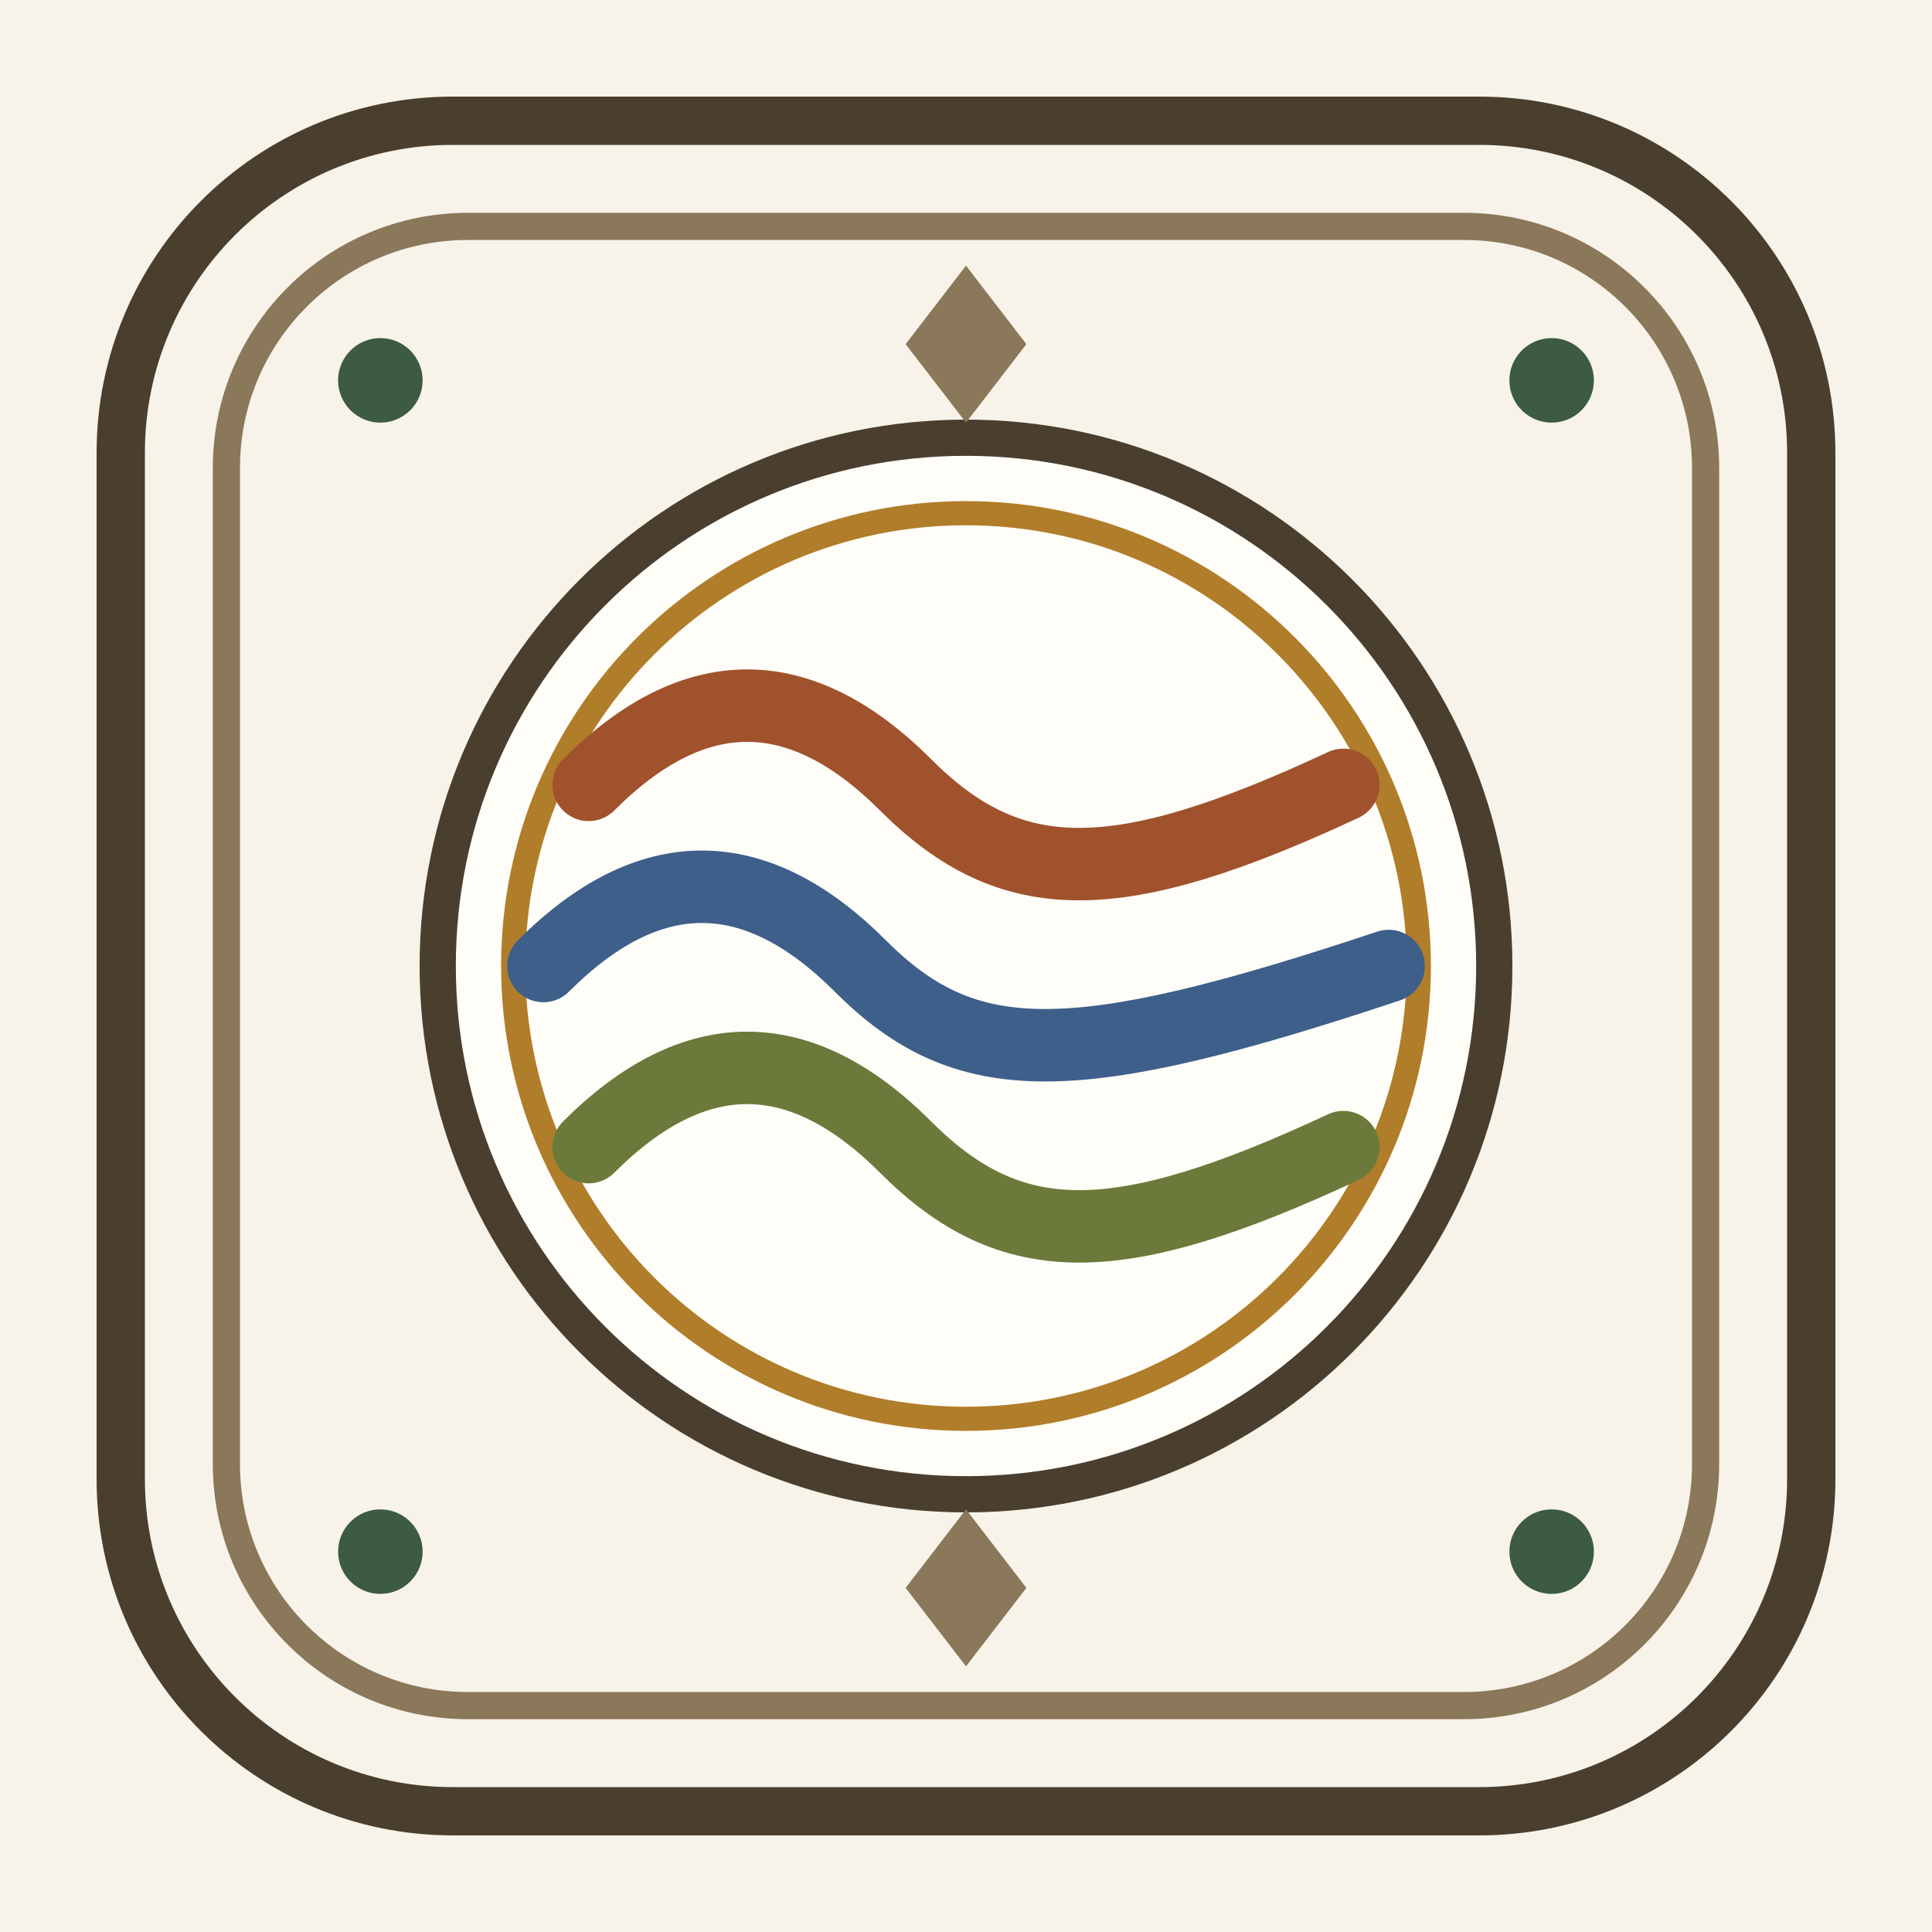
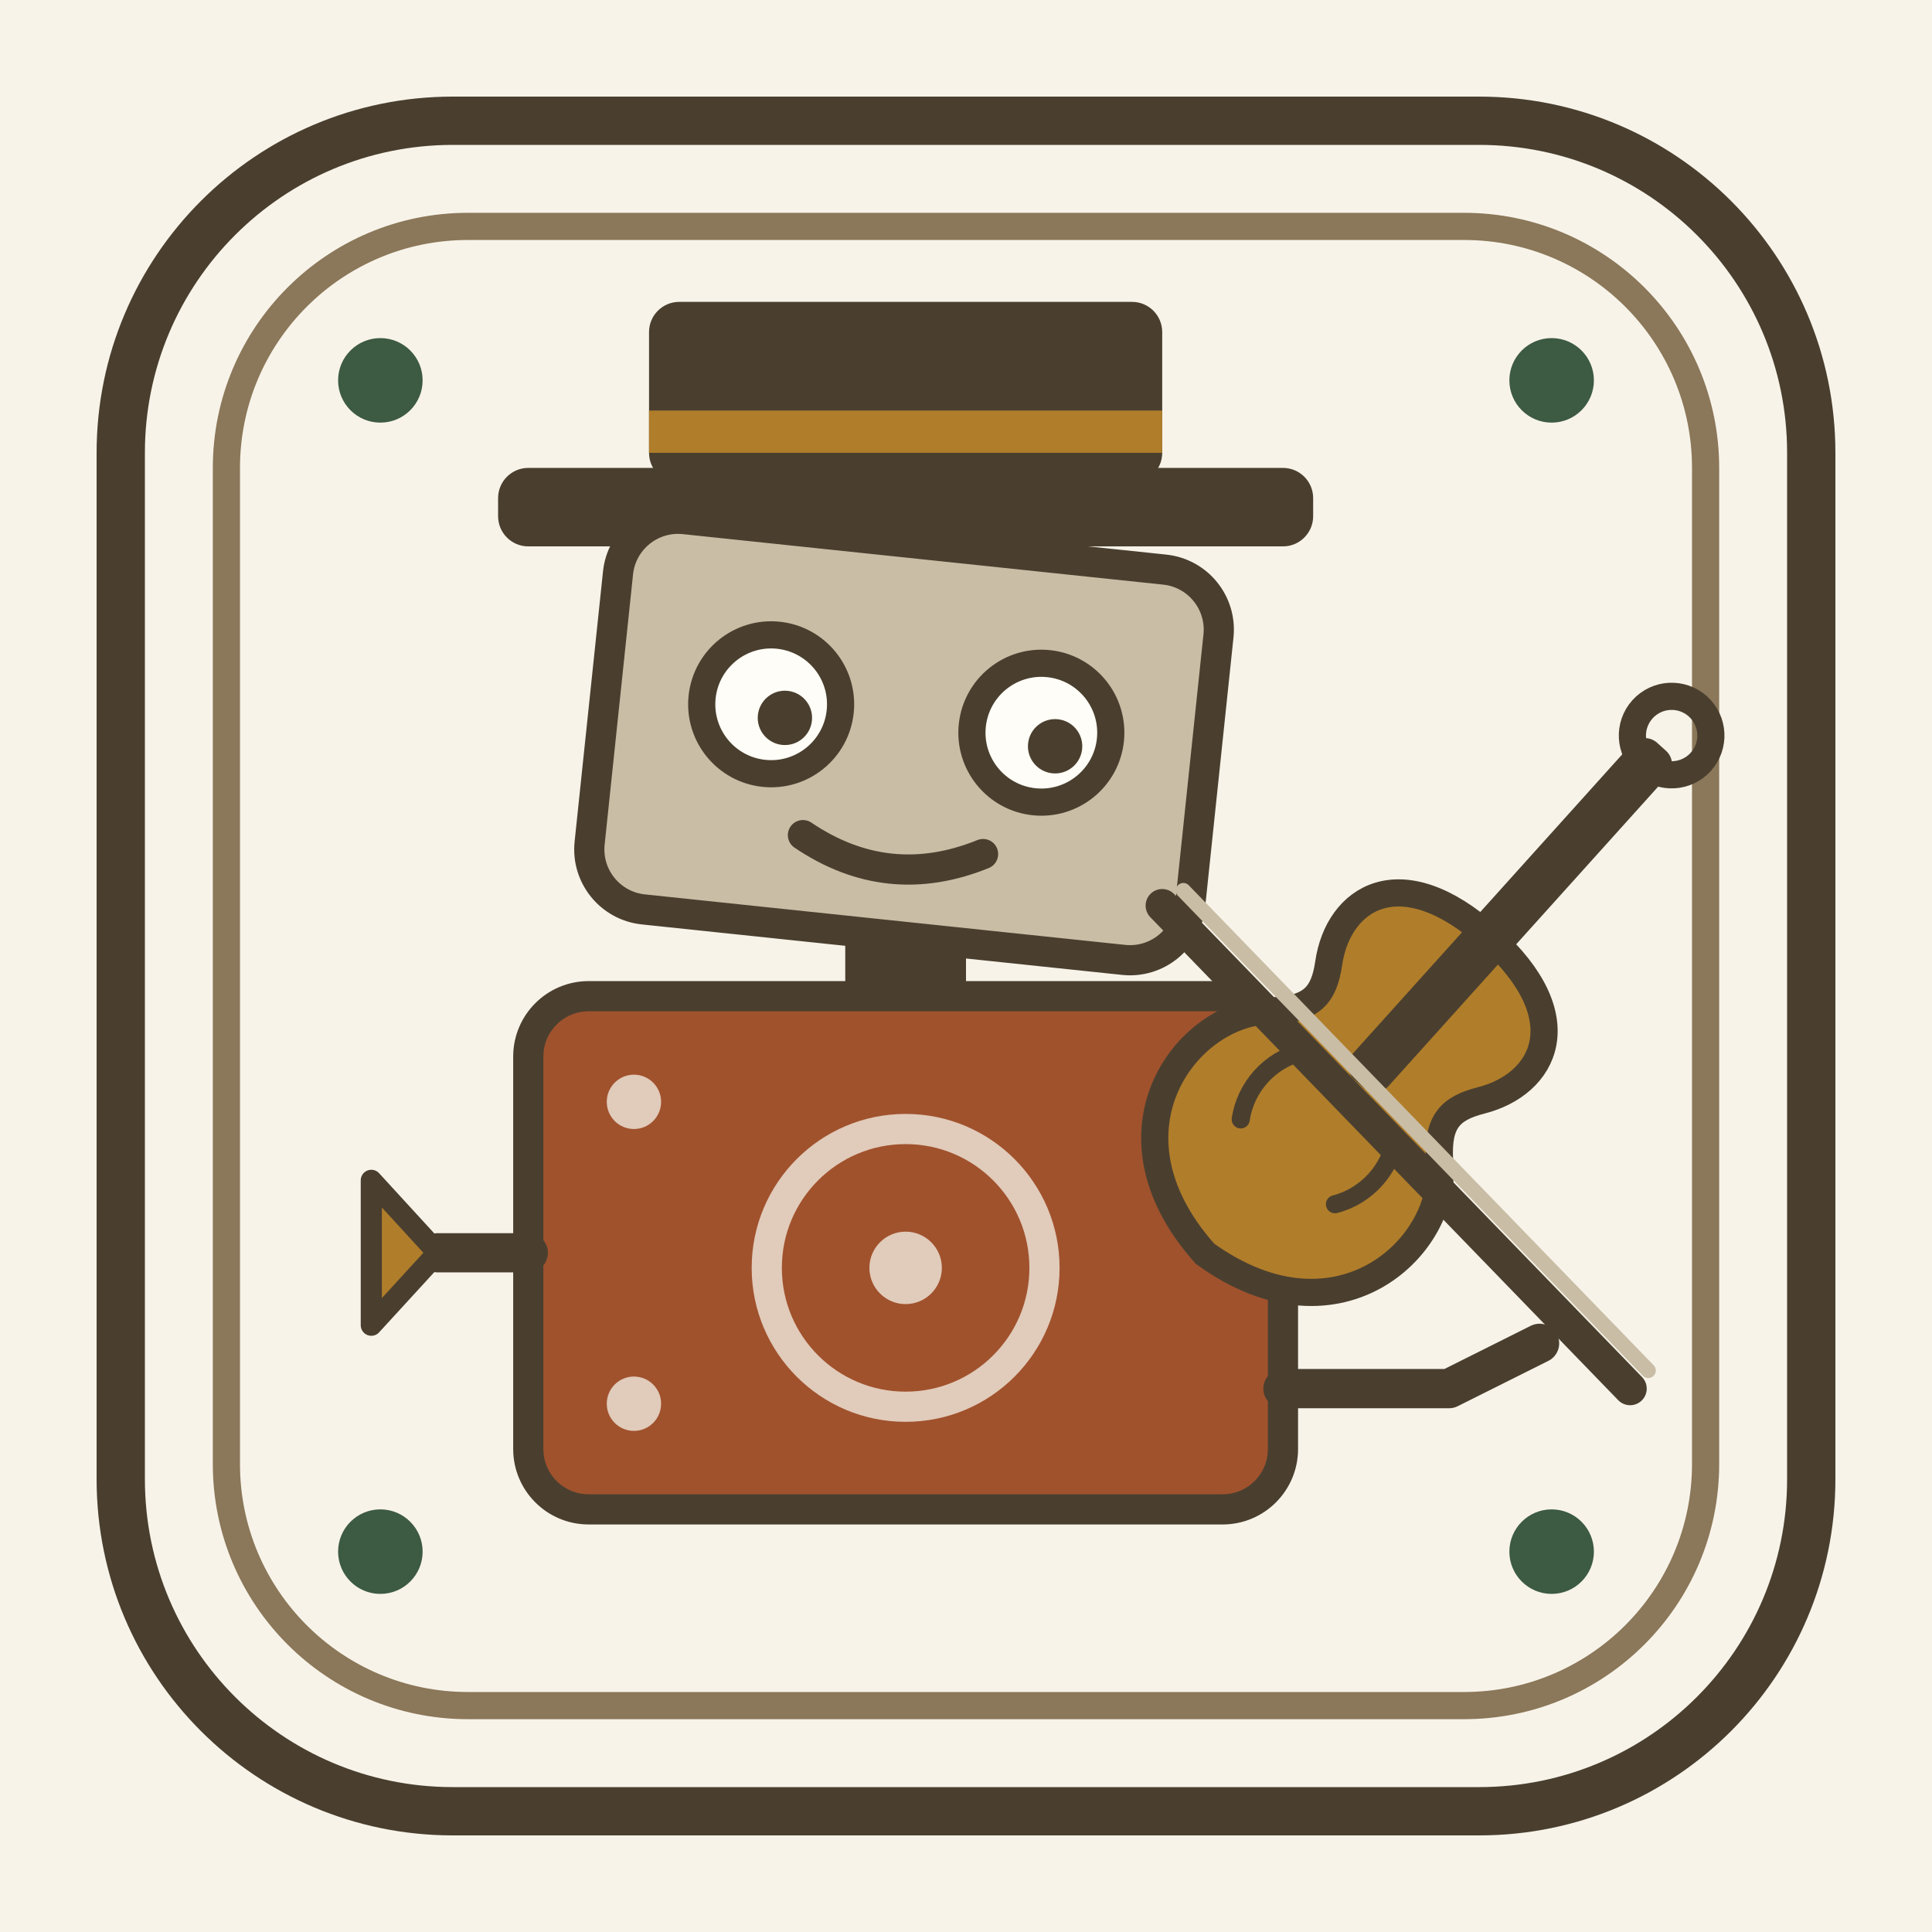
<svg xmlns="http://www.w3.org/2000/svg" viewBox="0 0 64 64">
  <rect width="64" height="64" fill="#f7f3e9" />
  <rect x="4" y="4" width="56" height="56" rx="11" fill="none" stroke="#4a3f2f" stroke-width="1.6" />
  <rect x="7.5" y="7.5" width="49" height="49" rx="8" fill="none" stroke="#8b7759" stroke-width="0.9" />
  <g fill="#3d5a42">
    <circle cx="12.6" cy="12.6" r="1.4" />
    <circle cx="51.4" cy="12.6" r="1.4" />
    <circle cx="12.6" cy="51.4" r="1.4" />
    <circle cx="51.4" cy="51.4" r="1.4" />
  </g>
-   <circle cx="32" cy="32" r="17.5" fill="#fffdf7" stroke="#4a3f2f" stroke-width="1.2" />
-   <circle cx="32" cy="32" r="15" fill="none" stroke="#b07d2a" stroke-width="0.8" />
-   <g fill="none" stroke-linecap="round" stroke-width="2.4">
-     <path d="M19.5 26 C 23 22.5, 26.5 22.5, 30 26 S 37 29.5, 44.5 26" stroke="#a0522d" />
-     <path d="M18 32 C 21.5 28.5, 25 28.5, 28.5 32 S 35.5 35.5, 46 32" stroke="#3e5f8a" />
-     <path d="M19.5 38 C 23 34.5, 26.5 34.5, 30 38 S 37 41.5, 44.5 38" stroke="#6b7a3a" />
+   <rect x="16.5" y="15.5" width="27" height="2.6" rx="1" fill="#4a3f2f" />
+   <rect x="21.5" y="10" width="17" height="6" rx="1" fill="#4a3f2f" />
+   <rect x="21.5" y="13.6" width="17" height="1.4" fill="#b07d2a" />
+   <g transform="rotate(6 30 24)">
+     <rect x="20" y="18" width="20" height="13" rx="2" fill="#c9bda5" stroke="#4a3f2f" stroke-width="1" />
+     <circle cx="25.5" cy="23.8" r="2.3" fill="#fffdf7" stroke="#4a3f2f" stroke-width="0.9" />
+     <circle cx="26" cy="24.2" r="0.9" fill="#4a3f2f" />
+     <circle cx="34.5" cy="23.8" r="2.3" fill="#fffdf7" stroke="#4a3f2f" stroke-width="0.9" />
+     <circle cx="35" cy="24.2" r="0.9" fill="#4a3f2f" />
+     <path d="M27 28 q3 1.6 6 0" fill="none" stroke="#4a3f2f" stroke-width="1" stroke-linecap="round" />
  </g>
-   <g fill="#8b7759">
-     <path d="M32 8.8 l2 2.6 l-2 2.6 l-2 -2.6 Z" />
-     <path d="M32 50 l2 2.6 l-2 2.6 l-2 -2.6 Z" />
+   <rect x="28" y="31" width="4" height="2" fill="#4a3f2f" />
+   <rect x="17.5" y="33" width="25" height="17" rx="2" fill="#a0522d" stroke="#4a3f2f" stroke-width="1" />
+   <circle cx="30" cy="42" r="4.6" fill="none" stroke="#f7f3e9" stroke-opacity="0.75" stroke-width="1" />
+   <g fill="#f7f3e9" fill-opacity="0.75">
+     <circle cx="30" cy="42" r="1.2" />
+     <circle cx="21" cy="36.5" r="0.9" />
+     <circle cx="21" cy="46.5" r="0.9" />
  </g>
+   <g fill="none" stroke="#4a3f2f" stroke-width="1.3" stroke-linecap="round">
+     <path d="M17.5 41.5 h-3" />
+   </g>
+   <path d="M14.5 41.5 l-2.2 -2.4 v4.8 Z M14.5 41.5" fill="#b07d2a" stroke="#4a3f2f" stroke-width="0.7" stroke-linejoin="round" />
+   <g transform="translate(3 3) rotate(42 41 34)">
+     <path d="M41 26 C 37 26, 36.4 28.4, 37.6 30.2 C 38.2 31.1, 38.2 31.7, 37.3 32.6 C 35.2 34.4, 35.5 39.5, 41 40.1 C 46.5 39.5, 46.8 34.4, 44.7 32.6 C 43.8 31.7, 43.8 31.1, 44.4 30.2 C 45.6 28.4, 45 26, 41 26 Z" fill="#b07d2a" stroke="#4a3f2f" stroke-width="0.9" />
+     <rect x="40.2" y="17.5" width="1.6" height="15" rx="0.6" fill="#4a3f2f" />
+     <circle cx="41" cy="17" r="1.3" fill="none" stroke="#4a3f2f" stroke-width="0.9" />
+     <g fill="none" stroke="#4a3f2f" stroke-width="0.6" stroke-linecap="round">
+       <path d="M38.9 33 c-0.6 0.9, -0.6 2.1, 0 3" />
+       <path d="M43.1 33 c0.6 0.9, 0.6 2.1, 0 3" />
+     </g>
+   </g>
+   <path d="M38.5 30 L54 46" stroke="#4a3f2f" stroke-width="1.1" stroke-linecap="round" />
+   <path d="M39.2 29.5 L54.6 45.4" stroke="#c9bda5" stroke-width="0.5" stroke-linecap="round" />
+   <path d="M42.5 46 h5.5 l3 -1.5" fill="none" stroke="#4a3f2f" stroke-width="1.3" stroke-linecap="round" stroke-linejoin="round" />
</svg>
